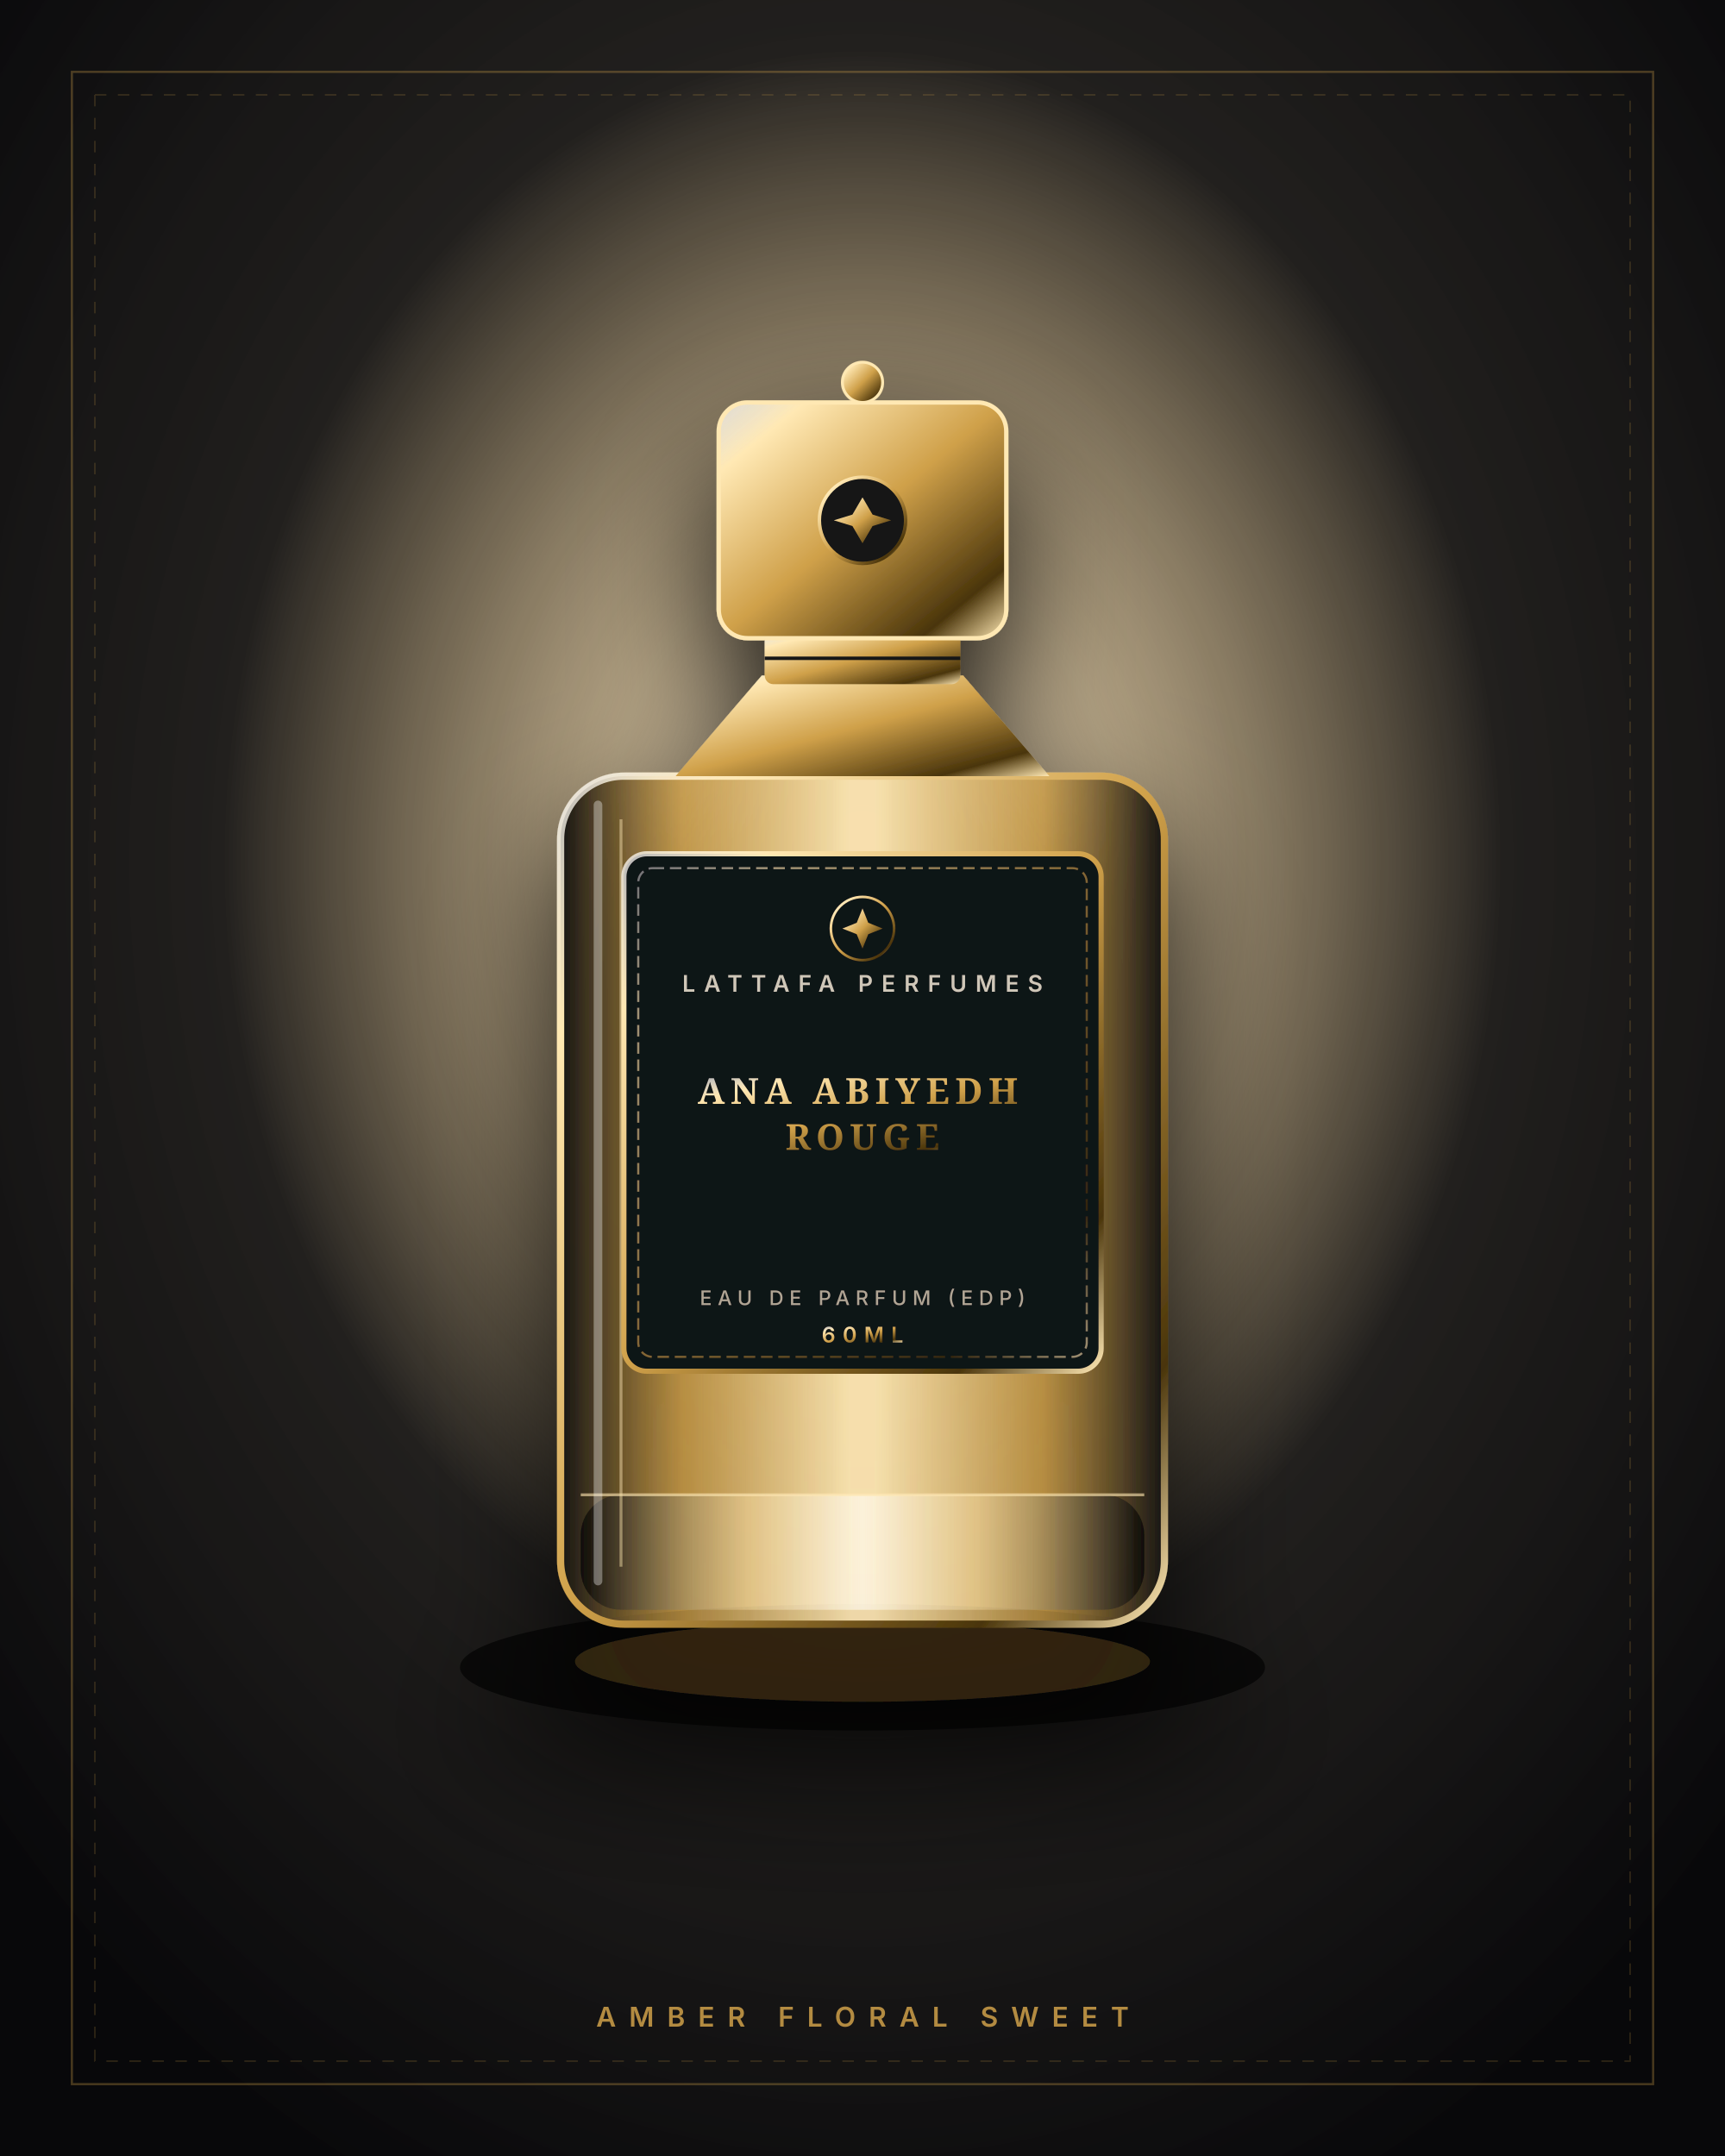
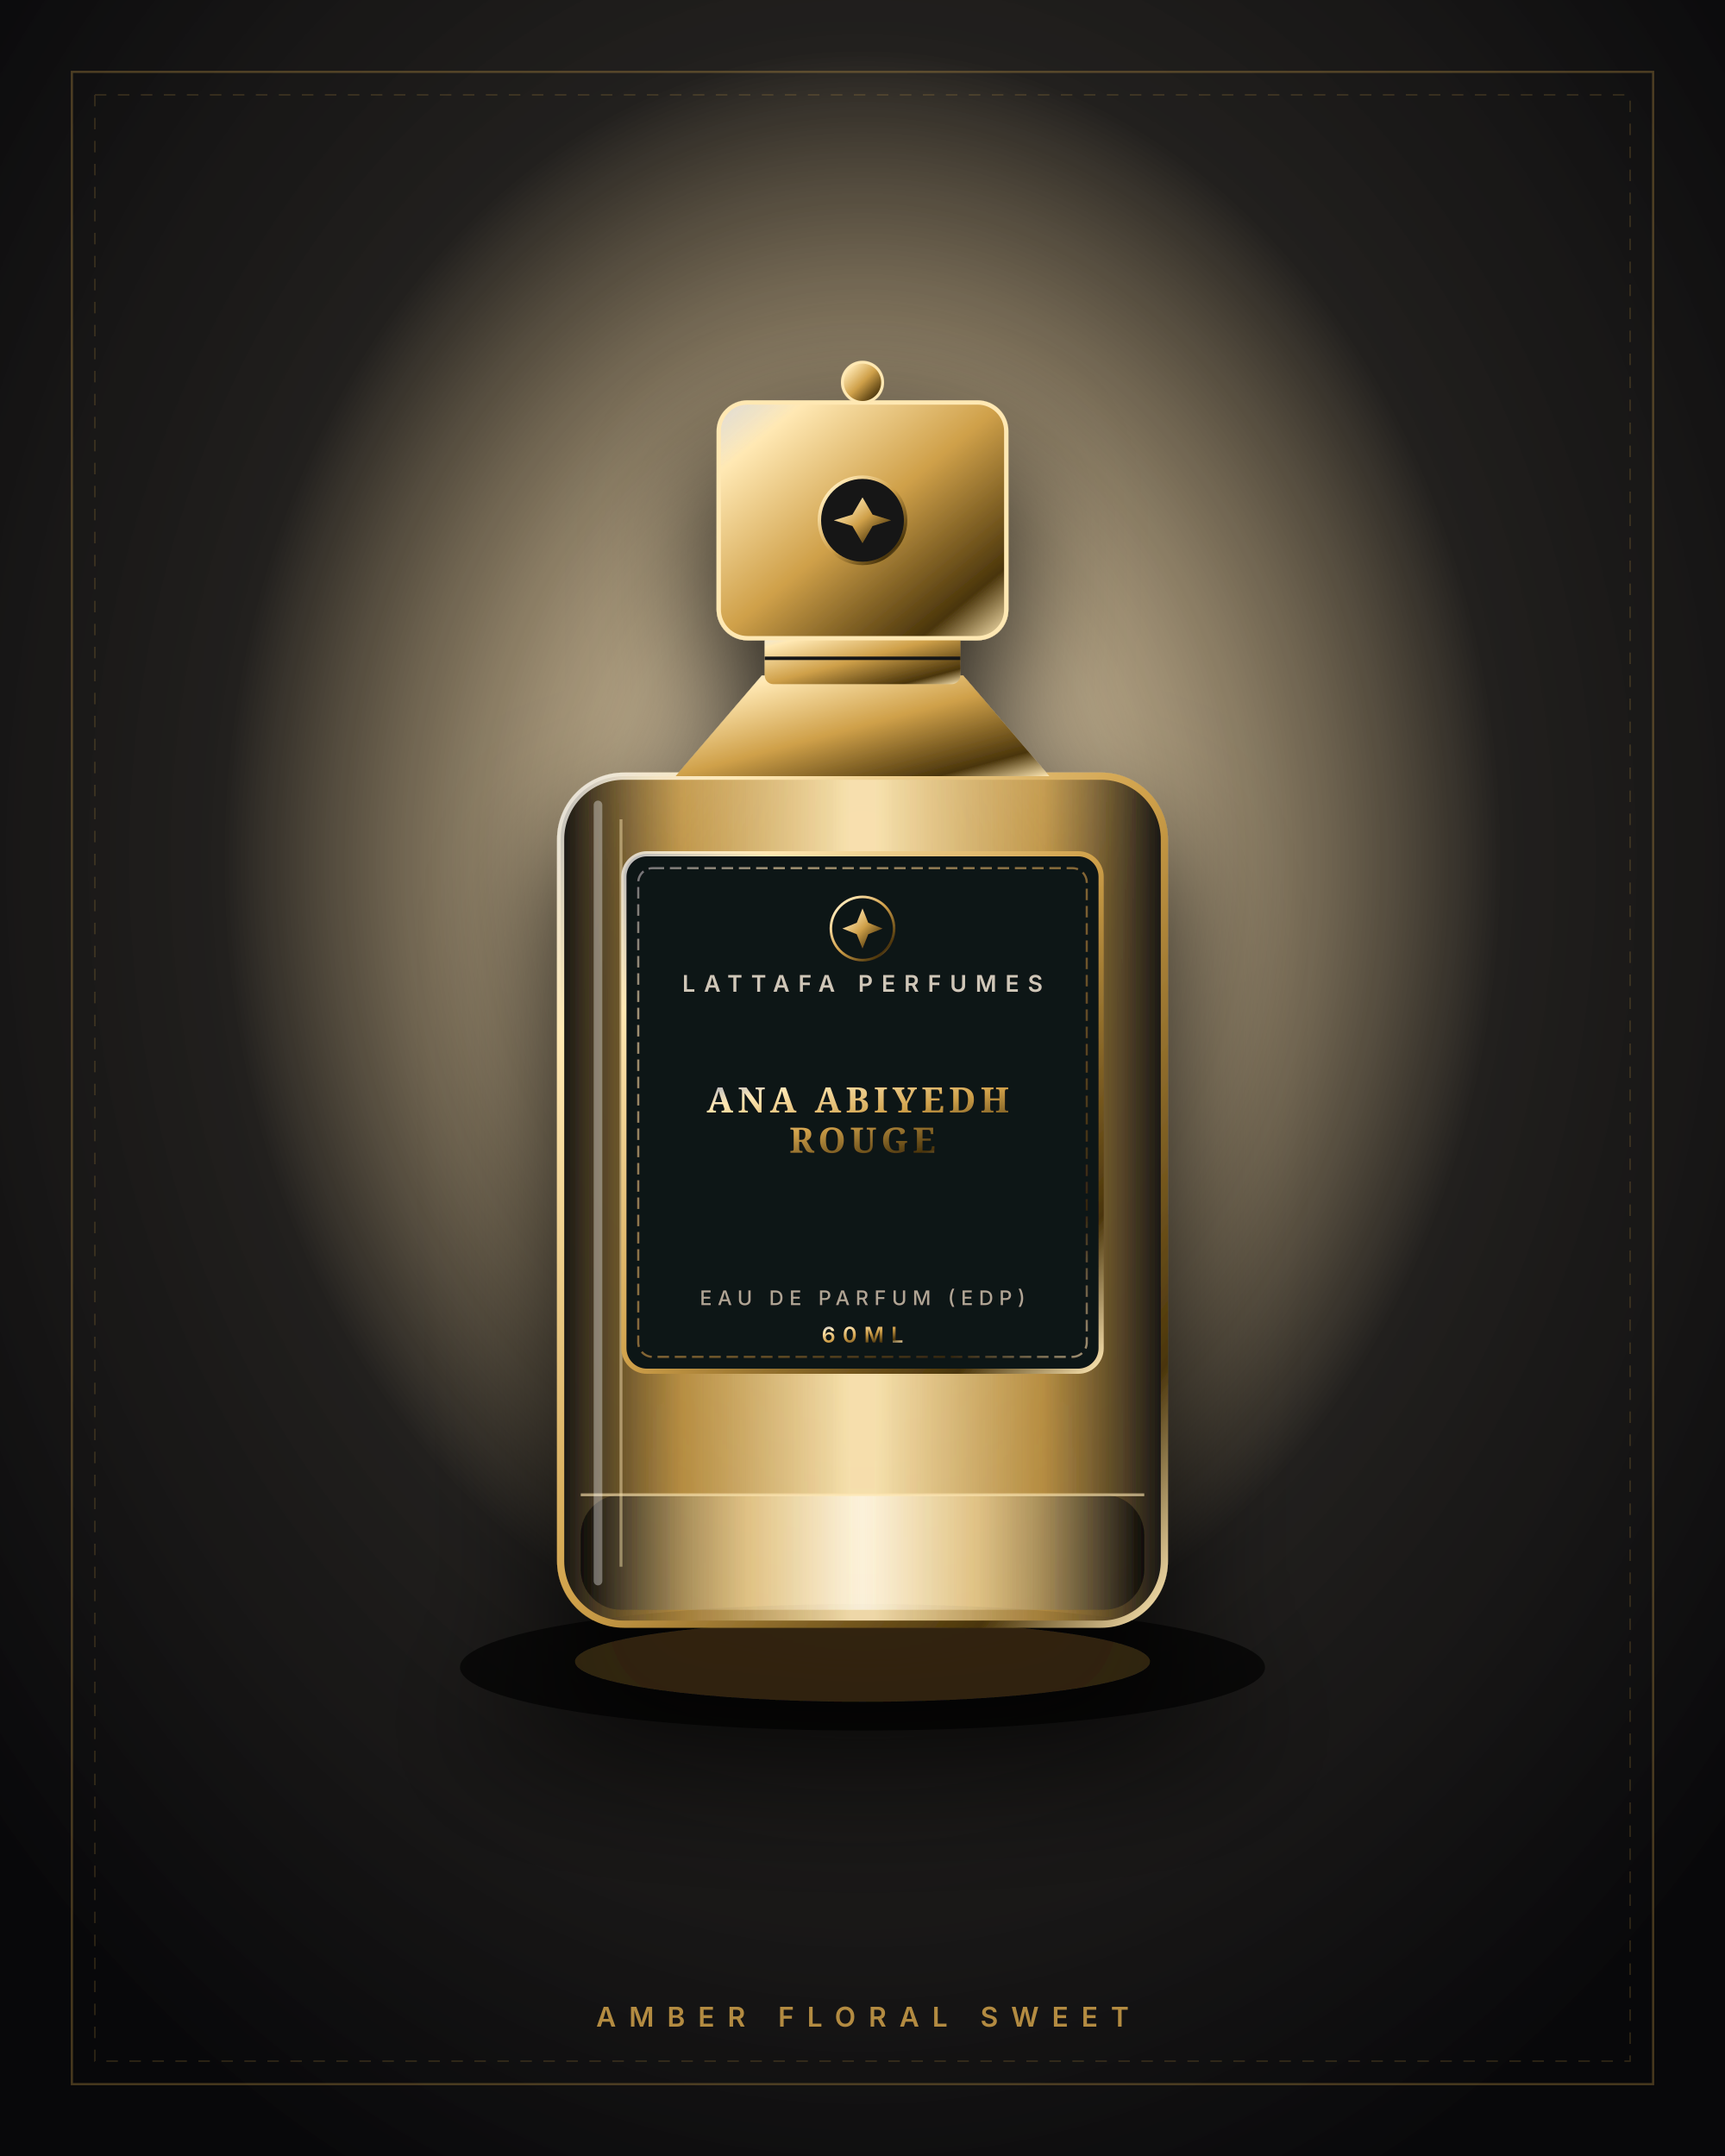
<svg xmlns="http://www.w3.org/2000/svg" viewBox="0 0 600 750" width="600" height="750">
  <defs>
    <radialGradient id="ambG" cx="50%" cy="40%" r="68%">
      <stop offset="0%" stop-color="#cfa049" stop-opacity="0.32" />
      <stop offset="55%" stop-color="#171513" stop-opacity="0.95" />
      <stop offset="100%" stop-color="#08080a" />
    </radialGradient>
    <linearGradient id="metalG" x1="0%" y1="0%" x2="100%" y2="100%">
      <stop offset="0%" stop-color="#ffffff" stop-opacity="0.7" />
      <stop offset="15%" stop-color="#ffe8b3" />
      <stop offset="50%" stop-color="#cfa049" />
      <stop offset="85%" stop-color="#4a350b" />
      <stop offset="100%" stop-color="#ffe8b3" />
    </linearGradient>
    <linearGradient id="bodyG" x1="0%" y1="0%" x2="100%" y2="0%">
      <stop offset="0%" stop-color="#171513" />
      <stop offset="20%" stop-color="#cfa049" stop-opacity="0.75" />
      <stop offset="48%" stop-color="#ffe8b3" stop-opacity="0.92" />
      <stop offset="52%" stop-color="#ffe8b3" stop-opacity="0.92" />
      <stop offset="80%" stop-color="#cfa049" stop-opacity="0.75" />
      <stop offset="100%" stop-color="#171513" />
    </linearGradient>
    <linearGradient id="baseG" x1="0%" y1="0%" x2="100%" y2="0%">
      <stop offset="0%" stop-color="#000000" stop-opacity="0.8" />
      <stop offset="30%" stop-color="#ffe8b3" stop-opacity="0.4" />
      <stop offset="50%" stop-color="#ffffff" stop-opacity="0.6" />
      <stop offset="70%" stop-color="#ffe8b3" stop-opacity="0.4" />
      <stop offset="100%" stop-color="#000000" stop-opacity="0.8" />
    </linearGradient>
    <filter id="flaconShadow" x="-30%" y="-20%" width="160%" height="150%">
      <feDropShadow dx="0" dy="20" stdDeviation="22" flood-color="#000000" flood-opacity="0.85" />
    </filter>
  </defs>
  <rect width="600" height="750" fill="url(#ambG)" />
  <rect x="25" y="25" width="550" height="700" fill="none" stroke="#cfa049" stroke-width="0.75" opacity="0.32" />
  <rect x="33" y="33" width="534" height="684" fill="none" stroke="#cfa049" stroke-width="0.5" stroke-dasharray="4,4" opacity="0.2" />
  <g transform="translate(300, 365)" filter="url(#flaconShadow)">
    <ellipse cx="0" cy="215" rx="140" ry="22" fill="#000000" opacity="0.65" />
    <ellipse cx="0" cy="213" rx="100" ry="14" fill="#cfa049" opacity="0.2" />
    <rect x="-105" y="-95" width="210" height="295" rx="22" fill="url(#bodyG)" stroke="url(#metalG)" stroke-width="2.5" />
    <rect x="-98" y="155" width="196" height="40" rx="14" fill="url(#baseG)" opacity="0.9" />
    <line x1="-98" y1="155" x2="98" y2="155" stroke="#ffe8b3" stroke-width="1" opacity="0.6" />
    <line x1="-92" y1="-85" x2="-92" y2="185" stroke="#ffffff" stroke-width="3" stroke-linecap="round" opacity="0.35" />
    <line x1="-84" y1="-80" x2="-84" y2="180" stroke="#ffe8b3" stroke-width="1" opacity="0.45" />
    <rect x="-83.0" y="-68.0" width="166" height="180" rx="8" fill="#111216" stroke="url(#metalG)" stroke-width="1.8" />
    <rect x="-78.0" y="-63.0" width="156" height="170" rx="5" fill="none" stroke="url(#metalG)" stroke-width="0.75" stroke-dasharray="4,2" opacity="0.6" />
    <g transform="translate(0, -42.0)">
      <circle cx="0" cy="0" r="11" fill="none" stroke="url(#metalG)" stroke-width="0.9" />
      <polygon points="0,-7 2,-2 7,0 2,2 0,7 -2,2 -7,0 -2,-2" fill="url(#metalG)" />
    </g>
    <text x="0" y="-20.0" font-family="'Inter', -apple-system, sans-serif" font-size="8" font-weight="600" letter-spacing="3" fill="#cfc7b8" text-anchor="middle">LATTAFA PERFUMES</text>
    <line x1="-63.0" y1="-12.0" x2="63.0" y2="-12.0" stroke="url(#metalG)" stroke-width="0.6" opacity="0.5" />
-     <text x="0" y="19" font-family="'Cinzel', 'Playfair Display', 'Georgia', serif" font-size="12.5" font-weight="700" letter-spacing="2" fill="url(#metalG)" text-anchor="middle">
+     <text x="0" y="22.0" font-family="'Cinzel', 'Playfair Display', 'Georgia', serif" font-size="12.2" font-weight="700" letter-spacing="1.6" fill="url(#metalG)" text-anchor="middle">
      <tspan x="0" dy="0">ANA ABIYEDH</tspan>
-       <tspan x="0" dy="16">ROUGE</tspan>
+       <tspan x="0" dy="14">ROUGE</tspan>
    </text>
    <line x1="-59.0" y1="74.0" x2="59.0" y2="74.0" stroke="url(#metalG)" stroke-width="0.6" opacity="0.5" />
    <text x="0" y="89.0" font-family="'Inter', -apple-system, sans-serif" font-size="7" font-weight="500" letter-spacing="2" fill="#b0a594" text-anchor="middle">EAU DE PARFUM (EDP)</text>
    <text x="0" y="102.0" font-family="'Inter', -apple-system, sans-serif" font-size="7.5" font-weight="600" letter-spacing="2.5" fill="url(#metalG)" text-anchor="middle">60ML</text>
    <path d="M-65,-95 L-35,-130 L35,-130 L65,-95 Z" fill="url(#metalG)" />
    <rect x="-34" y="-145" width="68" height="18" rx="3" fill="url(#metalG)" />
    <line x1="-34" y1="-136" x2="34" y2="-136" stroke="#121316" stroke-width="1.2" />
    <rect x="-50" y="-225" width="100" height="82" rx="10" fill="url(#metalG)" stroke="#ffe8b3" stroke-width="1.5" />
    <circle cx="0" cy="-184" r="15" fill="#121316" stroke="url(#metalG)" stroke-width="1.2" />
    <polygon points="0,-192 3.5,-186 10,-184 3.5,-182 0,-176 -3.5,-182 -10,-184 -3.5,-186" fill="url(#metalG)" />
    <circle cx="0" cy="-232" r="7" fill="url(#metalG)" stroke="#ffe8b3" stroke-width="1" />
  </g>
  <text x="300" y="705" font-family="'Inter', -apple-system, sans-serif" font-size="9.5" font-weight="600" letter-spacing="4.5" fill="#cfa049" opacity="0.85" text-anchor="middle">AMBER FLORAL SWEET</text>
</svg>
